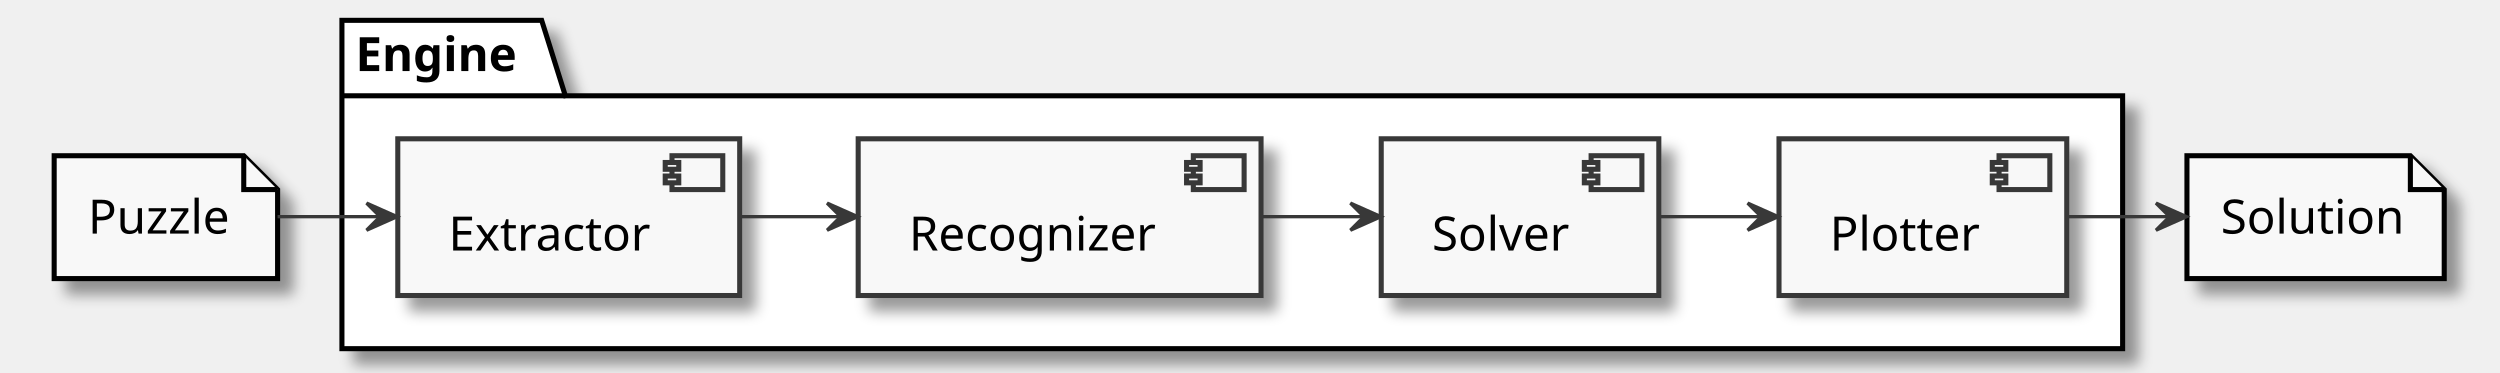
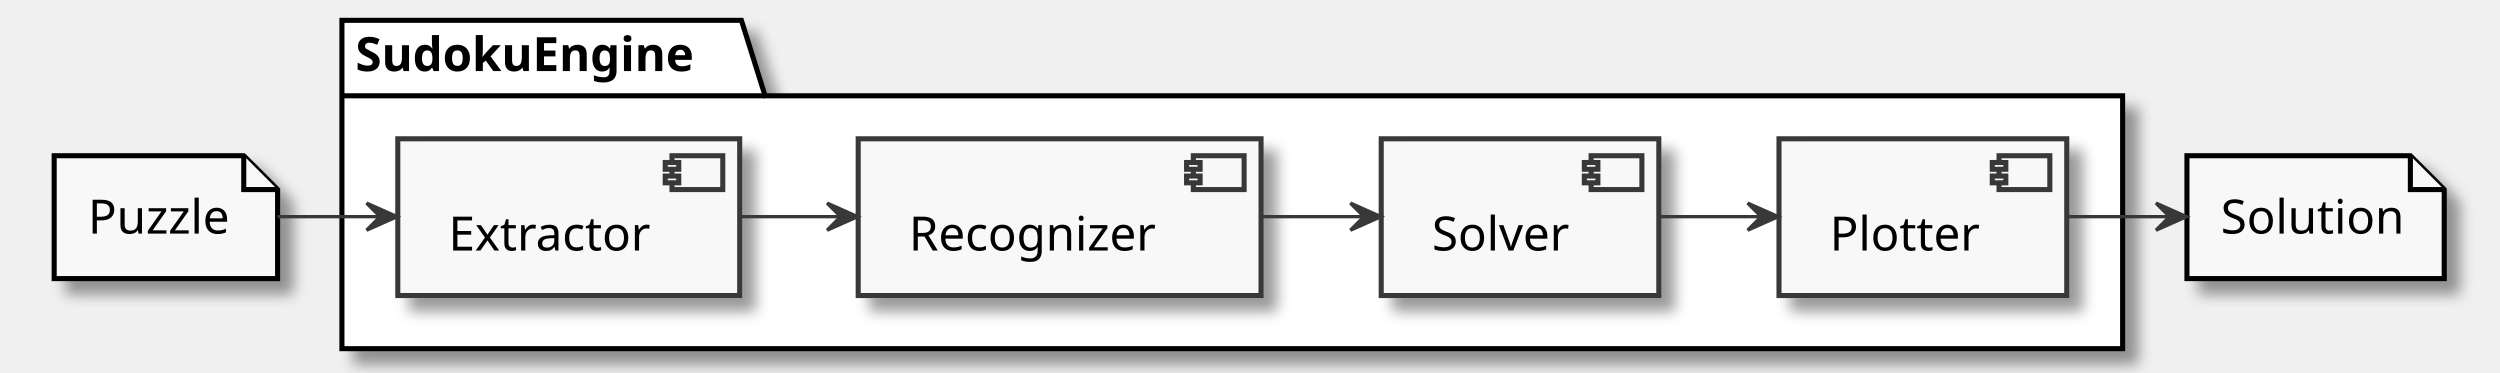
<svg xmlns="http://www.w3.org/2000/svg" contentScriptType="application/ecmascript" contentStyleType="text/css" height="121.101px" preserveAspectRatio="none" style="width:813px;height:121px;background:#FFFFFF;" version="1.1" viewBox="0 0 813 121" width="813.578px" zoomAndPan="magnify">
  <defs>
-     <filter height="300%" id="fu1sz3eudk3fc" width="300%" x="-1" y="-1">
+     <filter height="300%" id="f1u5xjghaof6gv" width="300%" x="-1" y="-1">
      <feGaussianBlur result="blurOut" stdDeviation="2.202" />
      <feColorMatrix in="blurOut" result="blurOut2" type="matrix" values="0 0 0 0 0 0 0 0 0 0 0 0 0 0 0 0 0 0 .4 0" />
      <feOffset dx="4.404" dy="4.404" in="blurOut2" result="blurOut3" />
      <feBlend in="SourceGraphic" in2="blurOut3" mode="normal" />
    </filter>
  </defs>
  <g>
-     <polygon fill="#FFFFFF" filter="url(#fu1sz3eudk3fc)" points="111.193,6.606,176.147,6.606,183.853,31.152,690.275,31.152,690.275,113.394,111.193,113.394,111.193,6.606" style="stroke:#000000;stroke-width:1.651;" />
-     <line style="stroke:#000000;stroke-width:1.651;" x1="111.193" x2="183.853" y1="31.152" y2="31.152" />
-     <text fill="#000000" font-family="sans-serif" font-size="15.413" font-weight="bold" lengthAdjust="spacing" textLength="58.349" x="115.596" y="23.114">Engine</text>
-     <rect fill="#F8F8F8" filter="url(#fu1sz3eudk3fc)" height="50.969" style="stroke:#383838;stroke-width:1.651;" width="111.193" x="129.358" y="45.138" />
+     <polygon fill="#FFFFFF" filter="url(#f1u5xjghaof6gv)" points="111.193,6.606,241.101,6.606,248.807,31.152,690.275,31.152,690.275,113.394,111.193,113.394,111.193,6.606" style="stroke:#000000;stroke-width:1.651;" />
+     <line style="stroke:#000000;stroke-width:1.651;" x1="111.193" x2="248.807" y1="31.152" y2="31.152" />
+     <text fill="#000000" font-family="sans-serif" font-size="15.413" font-weight="bold" lengthAdjust="spacing" textLength="123.303" x="115.596" y="23.114">SudokuEngine</text>
+     <rect fill="#F8F8F8" filter="url(#f1u5xjghaof6gv)" height="50.969" style="stroke:#383838;stroke-width:1.651;" width="111.193" x="129.358" y="45.138" />
    <rect fill="#F8F8F8" height="11.009" style="stroke:#383838;stroke-width:1.651;" width="16.514" x="218.532" y="50.642" />
    <rect fill="#F8F8F8" height="2.202" style="stroke:#383838;stroke-width:1.651;" width="4.404" x="216.33" y="52.844" />
    <rect fill="#F8F8F8" height="2.202" style="stroke:#383838;stroke-width:1.651;" width="4.404" x="216.33" y="57.248" />
    <text fill="#000000" font-family="sans-serif" font-size="15.413" lengthAdjust="spacing" textLength="67.156" x="145.872" y="81.463">Extractor</text>
-     <rect fill="#F8F8F8" filter="url(#fu1sz3eudk3fc)" height="50.969" style="stroke:#383838;stroke-width:1.651;" width="131.009" x="279.083" y="45.138" />
+     <rect fill="#F8F8F8" filter="url(#f1u5xjghaof6gv)" height="50.969" style="stroke:#383838;stroke-width:1.651;" width="131.009" x="279.083" y="45.138" />
    <rect fill="#F8F8F8" height="11.009" style="stroke:#383838;stroke-width:1.651;" width="16.514" x="388.073" y="50.642" />
    <rect fill="#F8F8F8" height="2.202" style="stroke:#383838;stroke-width:1.651;" width="4.404" x="385.872" y="52.844" />
    <rect fill="#F8F8F8" height="2.202" style="stroke:#383838;stroke-width:1.651;" width="4.404" x="385.872" y="57.248" />
    <text fill="#000000" font-family="sans-serif" font-size="15.413" lengthAdjust="spacing" textLength="86.972" x="295.596" y="81.463">Recognizer</text>
-     <rect fill="#F8F8F8" filter="url(#fu1sz3eudk3fc)" height="50.969" style="stroke:#383838;stroke-width:1.651;" width="90.275" x="449.174" y="45.138" />
+     <rect fill="#F8F8F8" filter="url(#f1u5xjghaof6gv)" height="50.969" style="stroke:#383838;stroke-width:1.651;" width="90.275" x="449.174" y="45.138" />
    <rect fill="#F8F8F8" height="11.009" style="stroke:#383838;stroke-width:1.651;" width="16.514" x="517.431" y="50.642" />
    <rect fill="#F8F8F8" height="2.202" style="stroke:#383838;stroke-width:1.651;" width="4.404" x="515.229" y="52.844" />
    <rect fill="#F8F8F8" height="2.202" style="stroke:#383838;stroke-width:1.651;" width="4.404" x="515.229" y="57.248" />
    <text fill="#000000" font-family="sans-serif" font-size="15.413" lengthAdjust="spacing" textLength="46.239" x="465.688" y="81.463">Solver</text>
-     <rect fill="#F8F8F8" filter="url(#fu1sz3eudk3fc)" height="50.969" style="stroke:#383838;stroke-width:1.651;" width="93.578" x="578.532" y="45.138" />
+     <rect fill="#F8F8F8" filter="url(#f1u5xjghaof6gv)" height="50.969" style="stroke:#383838;stroke-width:1.651;" width="93.578" x="578.532" y="45.138" />
    <rect fill="#F8F8F8" height="11.009" style="stroke:#383838;stroke-width:1.651;" width="16.514" x="650.092" y="50.642" />
    <rect fill="#F8F8F8" height="2.202" style="stroke:#383838;stroke-width:1.651;" width="4.404" x="647.89" y="52.844" />
    <rect fill="#F8F8F8" height="2.202" style="stroke:#383838;stroke-width:1.651;" width="4.404" x="647.89" y="57.248" />
    <text fill="#000000" font-family="sans-serif" font-size="15.413" lengthAdjust="spacing" textLength="49.541" x="595.046" y="81.463">Plotter</text>
-     <polygon fill="#F8F8F8" filter="url(#fu1sz3eudk3fc)" points="17.615,50.642,17.615,90.602,90.275,90.602,90.275,61.651,79.266,50.642,17.615,50.642" style="stroke:#000000;stroke-width:1.651;" />
+     <polygon fill="#F8F8F8" filter="url(#f1u5xjghaof6gv)" points="17.615,50.642,17.615,90.602,90.275,90.602,90.275,61.651,79.266,50.642,17.615,50.642" style="stroke:#000000;stroke-width:1.651;" />
    <path d="M79.266,50.642 L79.266,61.651 L90.275,61.651 " fill="#F8F8F8" style="stroke:#000000;stroke-width:1.651;" />
    <text fill="#000000" font-family="sans-serif" font-size="15.413" lengthAdjust="spacing" textLength="50.642" x="28.624" y="75.958">Puzzle</text>
-     <polygon fill="#F8F8F8" filter="url(#fu1sz3eudk3fc)" points="711.193,50.642,711.193,90.602,794.862,90.602,794.862,61.651,783.853,50.642,711.193,50.642" style="stroke:#000000;stroke-width:1.651;" />
+     <polygon fill="#F8F8F8" filter="url(#f1u5xjghaof6gv)" points="711.193,50.642,711.193,90.602,794.862,90.602,794.862,61.651,783.853,50.642,711.193,50.642" style="stroke:#000000;stroke-width:1.651;" />
    <path d="M783.853,50.642 L783.853,61.651 L794.862,61.651 " fill="#F8F8F8" style="stroke:#000000;stroke-width:1.651;" />
    <text fill="#000000" font-family="sans-serif" font-size="15.413" lengthAdjust="spacing" textLength="61.651" x="722.202" y="75.958">Solution</text>
    <path d="M90.275,70.459 C101.306,70.459 112.327,70.459 123.347,70.459 " fill="none" id="Puzzle-to-Extractor" style="stroke:#383838;stroke-width:1.101;" />
    <polygon fill="#383838" points="129.116,70.459,119.207,66.055,123.611,70.459,119.207,74.862,129.116,70.459" style="stroke:#383838;stroke-width:1.101;" />
    <path d="M240.76,70.459 C251.582,70.459 262.404,70.459 273.226,70.459 " fill="none" id="Extractor-to-Recognizer" style="stroke:#383838;stroke-width:1.101;" />
    <polygon fill="#383838" points="278.884,70.459,268.976,66.055,273.38,70.459,268.976,74.862,278.884,70.459" style="stroke:#383838;stroke-width:1.101;" />
    <path d="M410.389,70.459 C421.365,70.459 432.341,70.459 443.328,70.459 " fill="none" id="Recognizer-to-Solver" style="stroke:#383838;stroke-width:1.101;" />
    <polygon fill="#383838" points="449.064,70.459,439.156,66.055,443.56,70.459,439.156,74.862,449.064,70.459" style="stroke:#383838;stroke-width:1.101;" />
    <path d="M539.857,70.459 C550.756,70.459 561.655,70.459 572.554,70.459 " fill="none" id="Solver-to-Plotter" style="stroke:#383838;stroke-width:1.101;" />
    <polygon fill="#383838" points="578.246,70.459,568.338,66.055,572.741,70.459,568.338,74.862,578.246,70.459" style="stroke:#383838;stroke-width:1.101;" />
    <path d="M672.209,70.459 C683.24,70.459 694.261,70.459 705.281,70.459 " fill="none" id="Plotter-to-Solution" style="stroke:#383838;stroke-width:1.101;" />
    <polygon fill="#383838" points="711.038,70.459,701.13,66.055,705.534,70.459,701.13,74.862,711.038,70.459" style="stroke:#383838;stroke-width:1.101;" />
  </g>
</svg>
